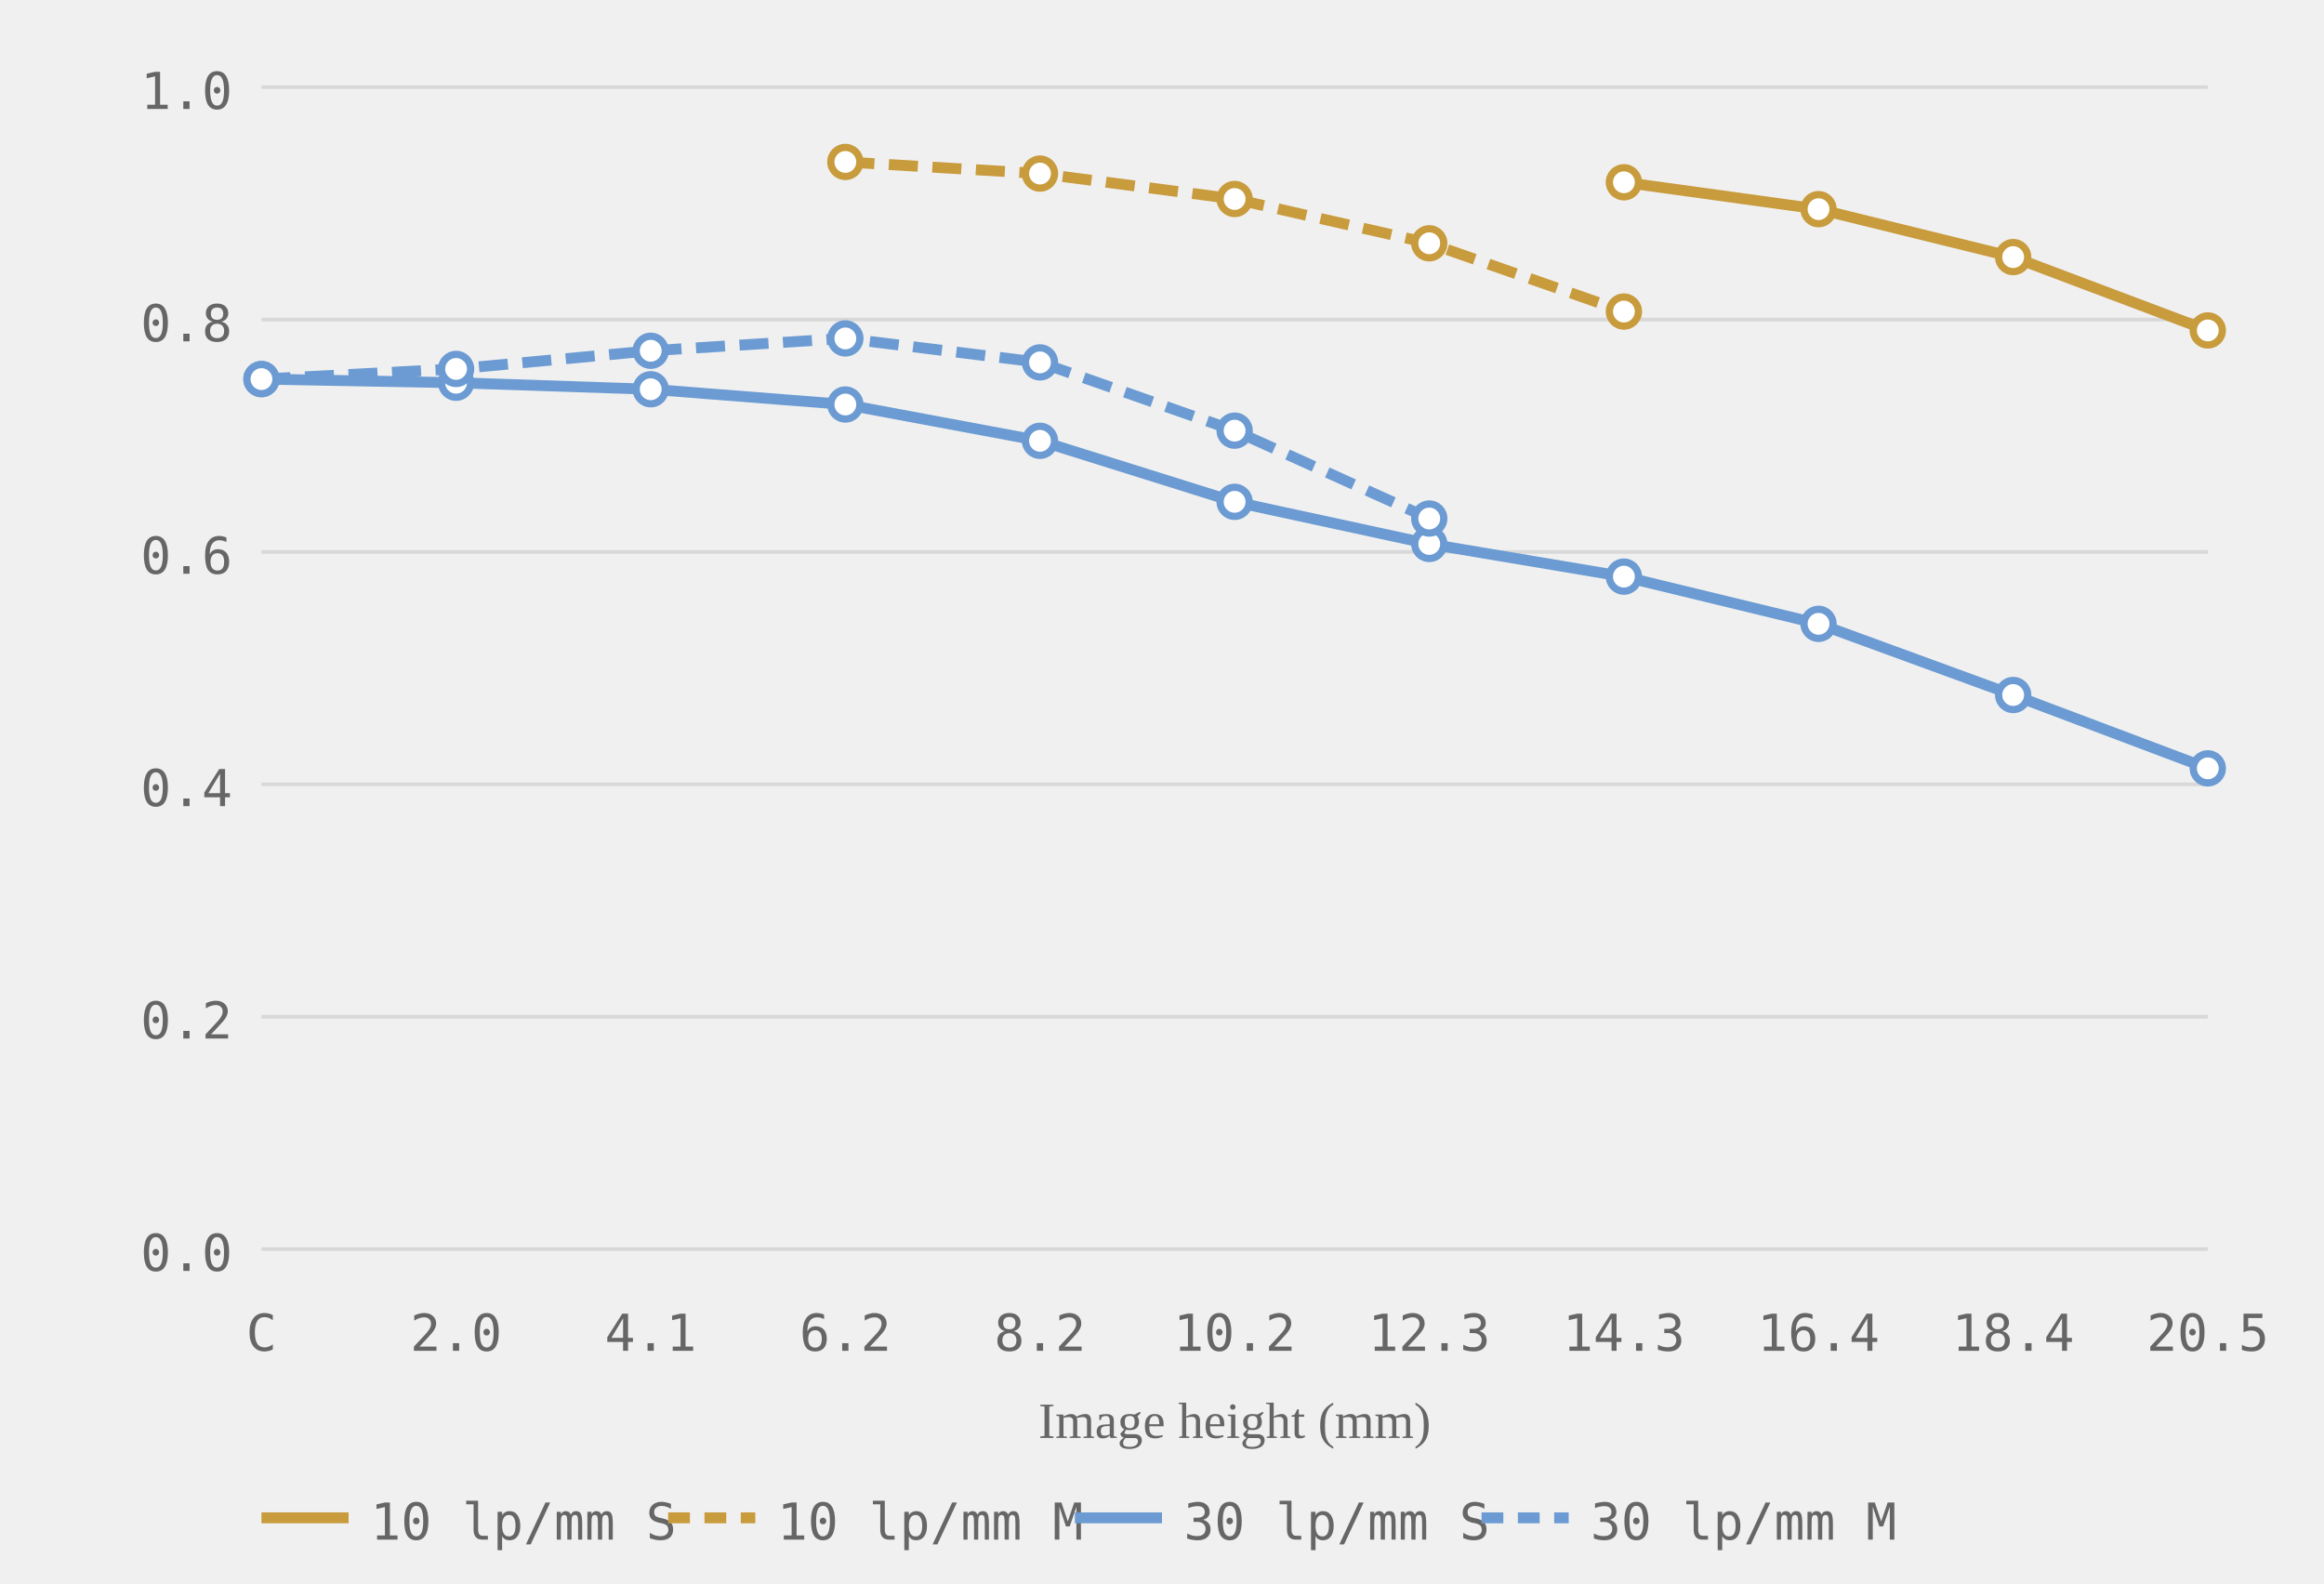
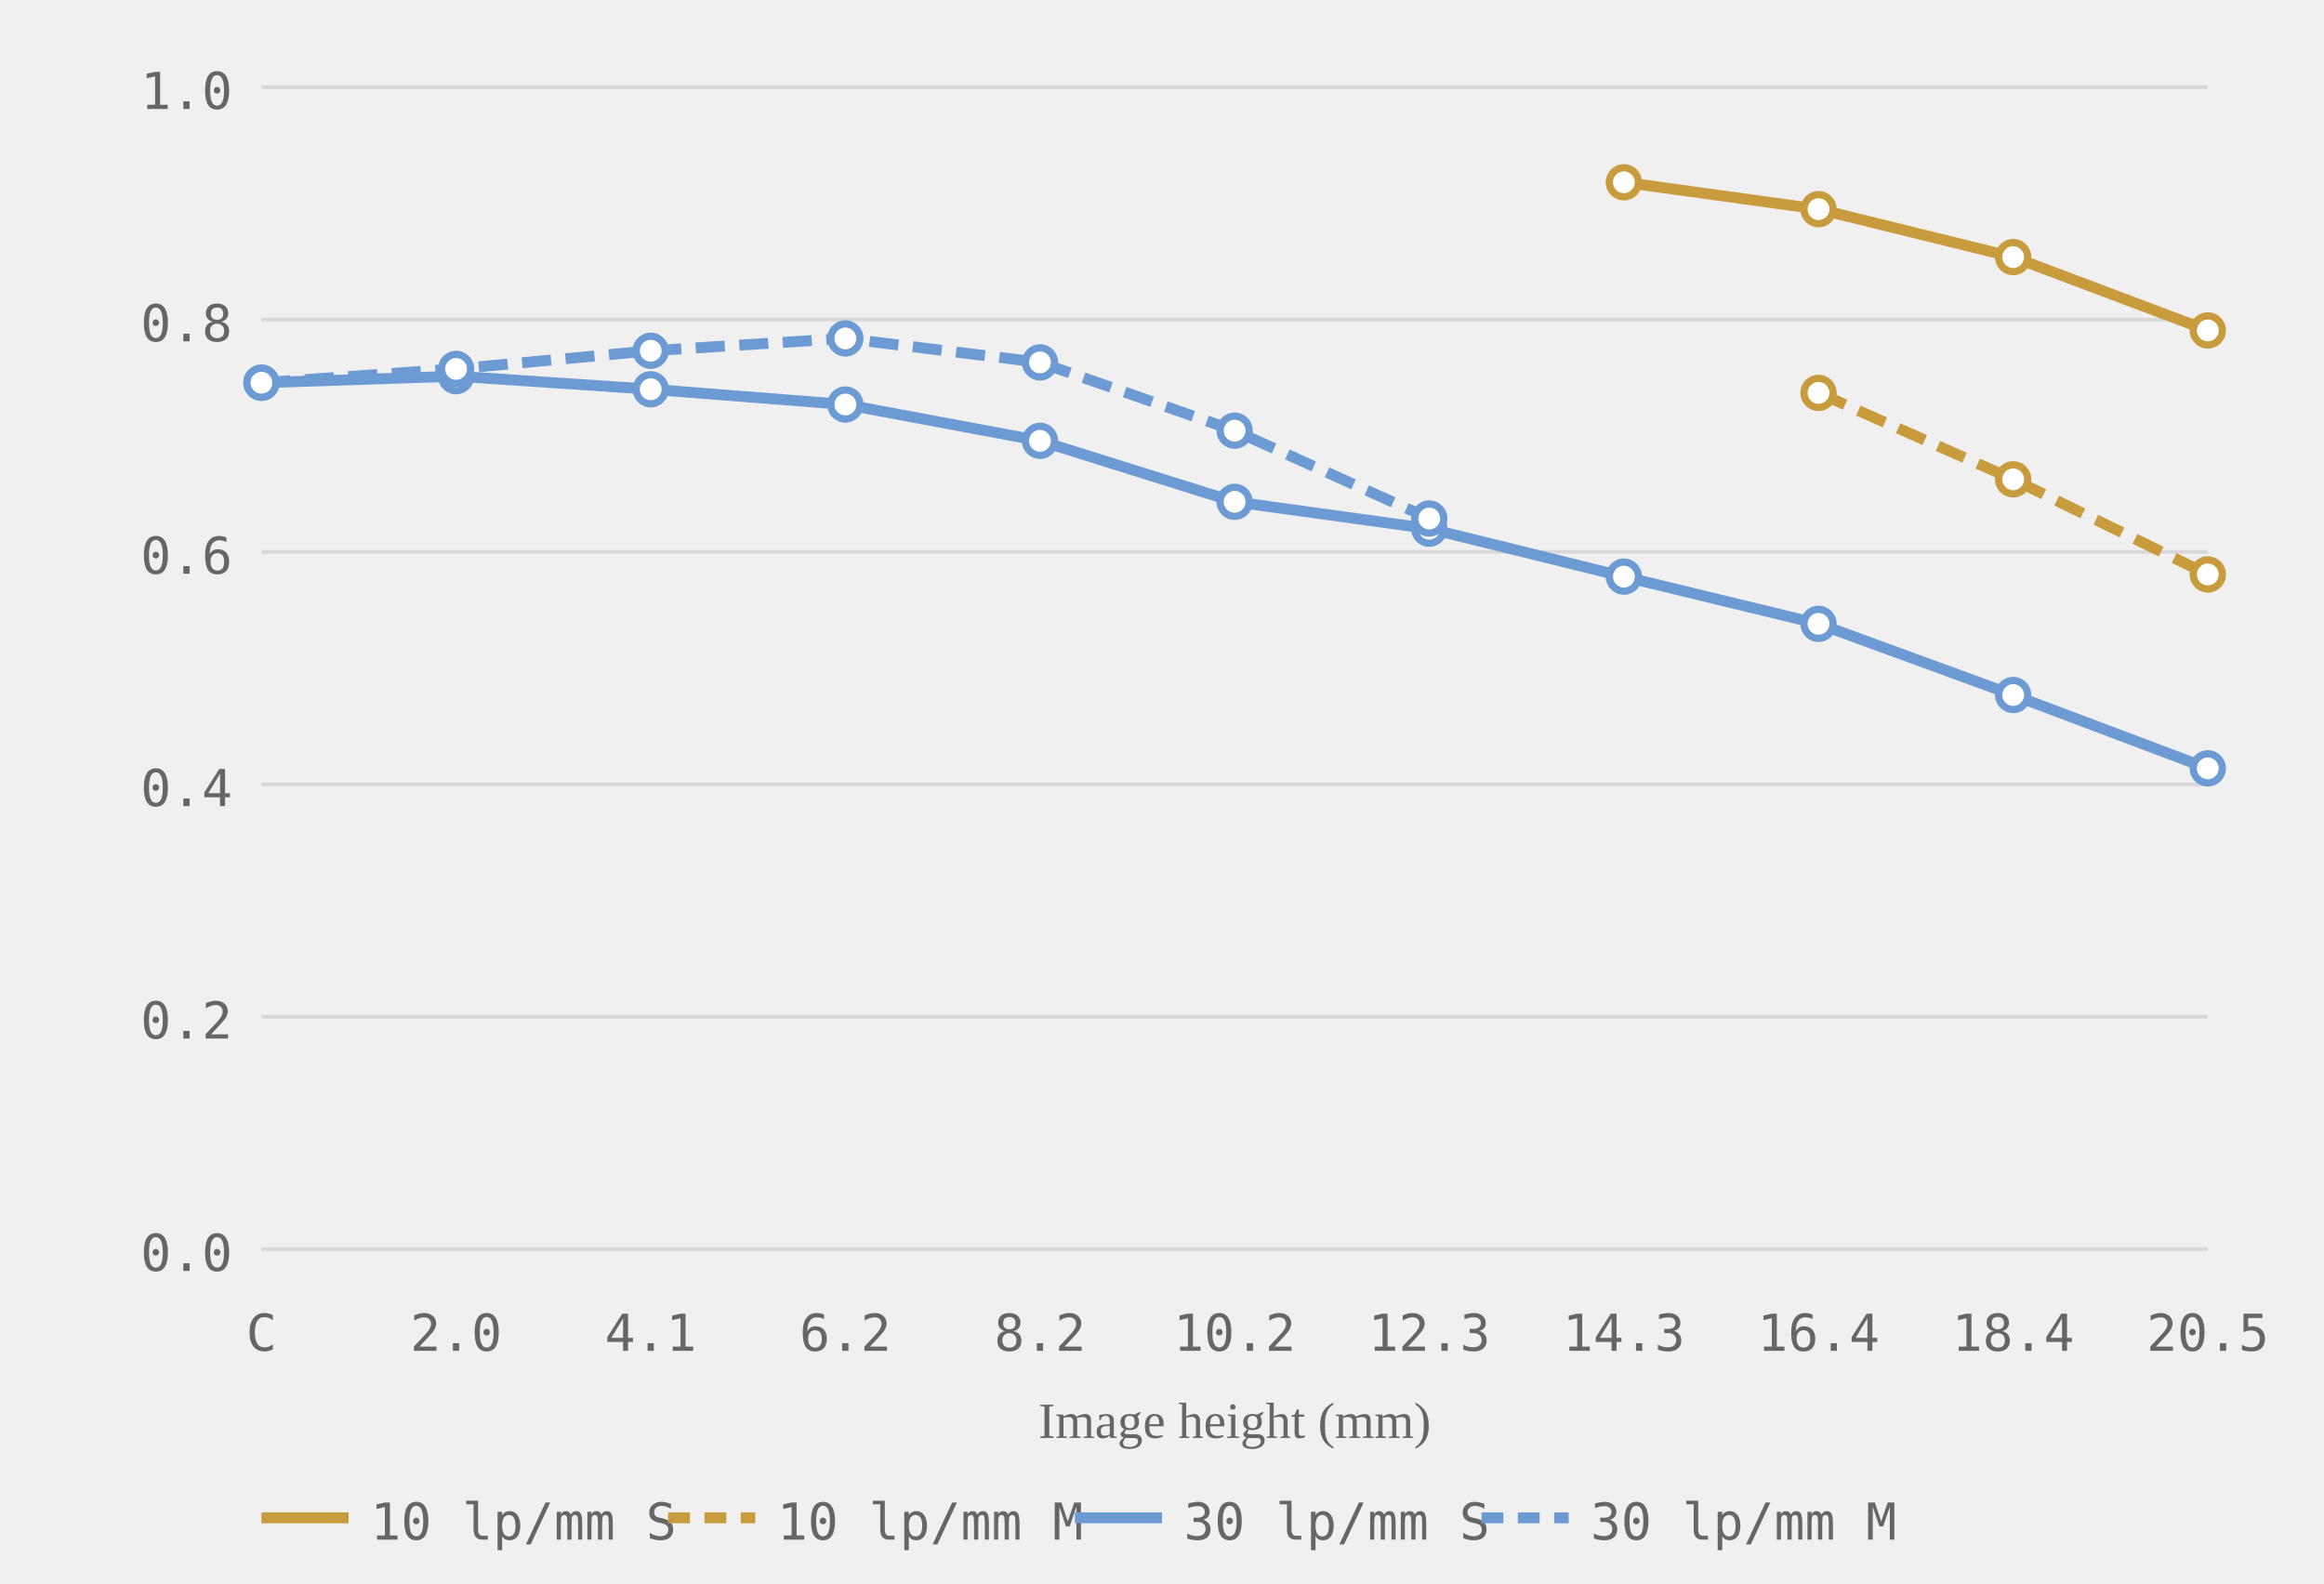
<svg xmlns="http://www.w3.org/2000/svg" viewBox="0 0 320 218" role="img" aria-label="MTF chart, generated from readings">
  <style>.grid-line { stroke: #d8d8d8; stroke-width: 0.5; }.axis-label { font-size: 7px; fill: #666666; font-family: ui-monospace, monospace; }.axis-y { text-anchor: end; }.axis-x { text-anchor: middle; }.axis-title { font-size: 7px; fill: #666666; text-anchor: middle; }.curve { fill: none; stroke-width: 1.5; }.curve-m { stroke-dasharray: 4 2; }.dot { fill: white; stroke-width: 1; }.legend-text { font-size: 7px; fill: #666666; font-family: ui-monospace, monospace; }</style>
  <line class="grid-line" x1="36" y1="172.0" x2="304" y2="172.0" />
  <line class="grid-line" x1="36" y1="140.0" x2="304" y2="140.0" />
  <line class="grid-line" x1="36" y1="108.0" x2="304" y2="108.0" />
  <line class="grid-line" x1="36" y1="76.0" x2="304" y2="76.0" />
  <line class="grid-line" x1="36" y1="44.0" x2="304" y2="44.0" />
  <line class="grid-line" x1="36" y1="12.0" x2="304" y2="12.0" />
  <text class="axis-label axis-y" x="32" y="175.0">0.0</text>
  <text class="axis-label axis-y" x="32" y="143.0">0.2</text>
  <text class="axis-label axis-y" x="32" y="111.0">0.4</text>
  <text class="axis-label axis-y" x="32" y="79.0">0.6</text>
  <text class="axis-label axis-y" x="32" y="47.0">0.8</text>
  <text class="axis-label axis-y" x="32" y="15.0">1.0</text>
  <text class="axis-label axis-x" x="36.0" y="186">C</text>
  <text class="axis-label axis-x" x="62.8" y="186">2.0</text>
  <text class="axis-label axis-x" x="89.6" y="186">4.1</text>
  <text class="axis-label axis-x" x="116.4" y="186">6.2</text>
  <text class="axis-label axis-x" x="143.2" y="186">8.2</text>
  <text class="axis-label axis-x" x="170.0" y="186">10.2</text>
  <text class="axis-label axis-x" x="196.8" y="186">12.3</text>
  <text class="axis-label axis-x" x="223.6" y="186">14.3</text>
  <text class="axis-label axis-x" x="250.4" y="186">16.4</text>
  <text class="axis-label axis-x" x="277.2" y="186">18.4</text>
  <text class="axis-label axis-x" x="304.0" y="186">20.5</text>
  <text class="axis-title" x="170.0" y="198">Image height (mm)</text>
  <polyline class="curve curve-10" style="stroke:#c89b3c" points="223.6,25.1 250.4,28.8 277.2,35.4 304.0,45.5" />
-   <polyline class="curve curve-10 curve-m" style="stroke:#c89b3c" points="116.4,22.3 143.2,23.9 170.0,27.4 196.8,33.5 223.6,42.9" stroke-dasharray="4 2" />
-   <polyline class="curve curve-30" style="stroke:#6b9bd2" points="36.0,52.2 62.8,52.7 89.6,53.6 116.4,55.7 143.2,60.7 170.0,69.1 196.8,74.9 223.6,79.4 250.4,85.9 277.2,95.7 304.0,105.8" />
-   <polyline class="curve curve-30 curve-m" style="stroke:#6b9bd2" points="36.0,52.2 62.8,50.8 89.6,48.3 116.4,46.6 143.2,49.9 170.0,59.3 196.8,71.4" stroke-dasharray="4 2" />
+   <polyline class="curve curve-10 curve-m" style="stroke:#c89b3c" points="250.4,54.1 277.2,66.0 304.0,79.1" stroke-dasharray="4 2" />
+   <polyline class="curve curve-30" style="stroke:#6b9bd2" points="36.0,52.7 62.8,51.8 89.6,53.6 116.4,55.7 143.2,60.7 170.0,69.1 196.8,72.8 223.6,79.4 250.4,85.9 277.2,95.7 304.0,105.8" />
+   <polyline class="curve curve-30 curve-m" style="stroke:#6b9bd2" points="36.0,52.7 62.8,50.8 89.6,48.3 116.4,46.6 143.2,49.9 170.0,59.3 196.8,71.4" stroke-dasharray="4 2" />
  <circle class="dot dot-10" style="stroke:#c89b3c" cx="223.6" cy="25.1" r="2" />
  <circle class="dot dot-10" style="stroke:#c89b3c" cx="250.4" cy="28.8" r="2" />
  <circle class="dot dot-10" style="stroke:#c89b3c" cx="277.2" cy="35.4" r="2" />
  <circle class="dot dot-10" style="stroke:#c89b3c" cx="304.0" cy="45.5" r="2" />
-   <circle class="dot dot-10" style="stroke:#c89b3c" cx="116.4" cy="22.3" r="2" />
-   <circle class="dot dot-10" style="stroke:#c89b3c" cx="143.2" cy="23.9" r="2" />
-   <circle class="dot dot-10" style="stroke:#c89b3c" cx="170.0" cy="27.4" r="2" />
-   <circle class="dot dot-10" style="stroke:#c89b3c" cx="196.8" cy="33.5" r="2" />
-   <circle class="dot dot-10" style="stroke:#c89b3c" cx="223.6" cy="42.9" r="2" />
-   <circle class="dot dot-30" style="stroke:#6b9bd2" cx="36.0" cy="52.2" r="2" />
-   <circle class="dot dot-30" style="stroke:#6b9bd2" cx="62.8" cy="52.7" r="2" />
+   <circle class="dot dot-10" style="stroke:#c89b3c" cx="250.4" cy="54.1" r="2" />
+   <circle class="dot dot-10" style="stroke:#c89b3c" cx="277.2" cy="66.0" r="2" />
+   <circle class="dot dot-10" style="stroke:#c89b3c" cx="304.0" cy="79.1" r="2" />
+   <circle class="dot dot-30" style="stroke:#6b9bd2" cx="36.0" cy="52.7" r="2" />
+   <circle class="dot dot-30" style="stroke:#6b9bd2" cx="62.8" cy="51.8" r="2" />
  <circle class="dot dot-30" style="stroke:#6b9bd2" cx="89.6" cy="53.6" r="2" />
  <circle class="dot dot-30" style="stroke:#6b9bd2" cx="116.4" cy="55.7" r="2" />
  <circle class="dot dot-30" style="stroke:#6b9bd2" cx="143.2" cy="60.7" r="2" />
  <circle class="dot dot-30" style="stroke:#6b9bd2" cx="170.0" cy="69.1" r="2" />
-   <circle class="dot dot-30" style="stroke:#6b9bd2" cx="196.8" cy="74.9" r="2" />
+   <circle class="dot dot-30" style="stroke:#6b9bd2" cx="196.8" cy="72.8" r="2" />
  <circle class="dot dot-30" style="stroke:#6b9bd2" cx="223.6" cy="79.4" r="2" />
  <circle class="dot dot-30" style="stroke:#6b9bd2" cx="250.4" cy="85.9" r="2" />
  <circle class="dot dot-30" style="stroke:#6b9bd2" cx="277.2" cy="95.7" r="2" />
  <circle class="dot dot-30" style="stroke:#6b9bd2" cx="304.0" cy="105.8" r="2" />
-   <circle class="dot dot-30" style="stroke:#6b9bd2" cx="36.0" cy="52.2" r="2" />
+   <circle class="dot dot-30" style="stroke:#6b9bd2" cx="36.0" cy="52.7" r="2" />
  <circle class="dot dot-30" style="stroke:#6b9bd2" cx="62.8" cy="50.8" r="2" />
  <circle class="dot dot-30" style="stroke:#6b9bd2" cx="89.6" cy="48.3" r="2" />
  <circle class="dot dot-30" style="stroke:#6b9bd2" cx="116.4" cy="46.6" r="2" />
  <circle class="dot dot-30" style="stroke:#6b9bd2" cx="143.2" cy="49.9" r="2" />
  <circle class="dot dot-30" style="stroke:#6b9bd2" cx="170.0" cy="59.3" r="2" />
  <circle class="dot dot-30" style="stroke:#6b9bd2" cx="196.8" cy="71.4" r="2" />
  <line x1="36" y1="209" x2="48" y2="209" stroke="#c89b3c" stroke-width="1.5" />
  <text class="legend-text" x="51" y="212">10 lp/mm S</text>
  <line x1="92" y1="209" x2="104" y2="209" stroke="#c89b3c" stroke-width="1.5" stroke-dasharray="3 2" />
  <text class="legend-text" x="107" y="212">10 lp/mm M</text>
  <line x1="148" y1="209" x2="160" y2="209" stroke="#6b9bd2" stroke-width="1.5" />
  <text class="legend-text" x="163" y="212">30 lp/mm S</text>
  <line x1="204" y1="209" x2="216" y2="209" stroke="#6b9bd2" stroke-width="1.5" stroke-dasharray="3 2" />
  <text class="legend-text" x="219" y="212">30 lp/mm M</text>
</svg>
